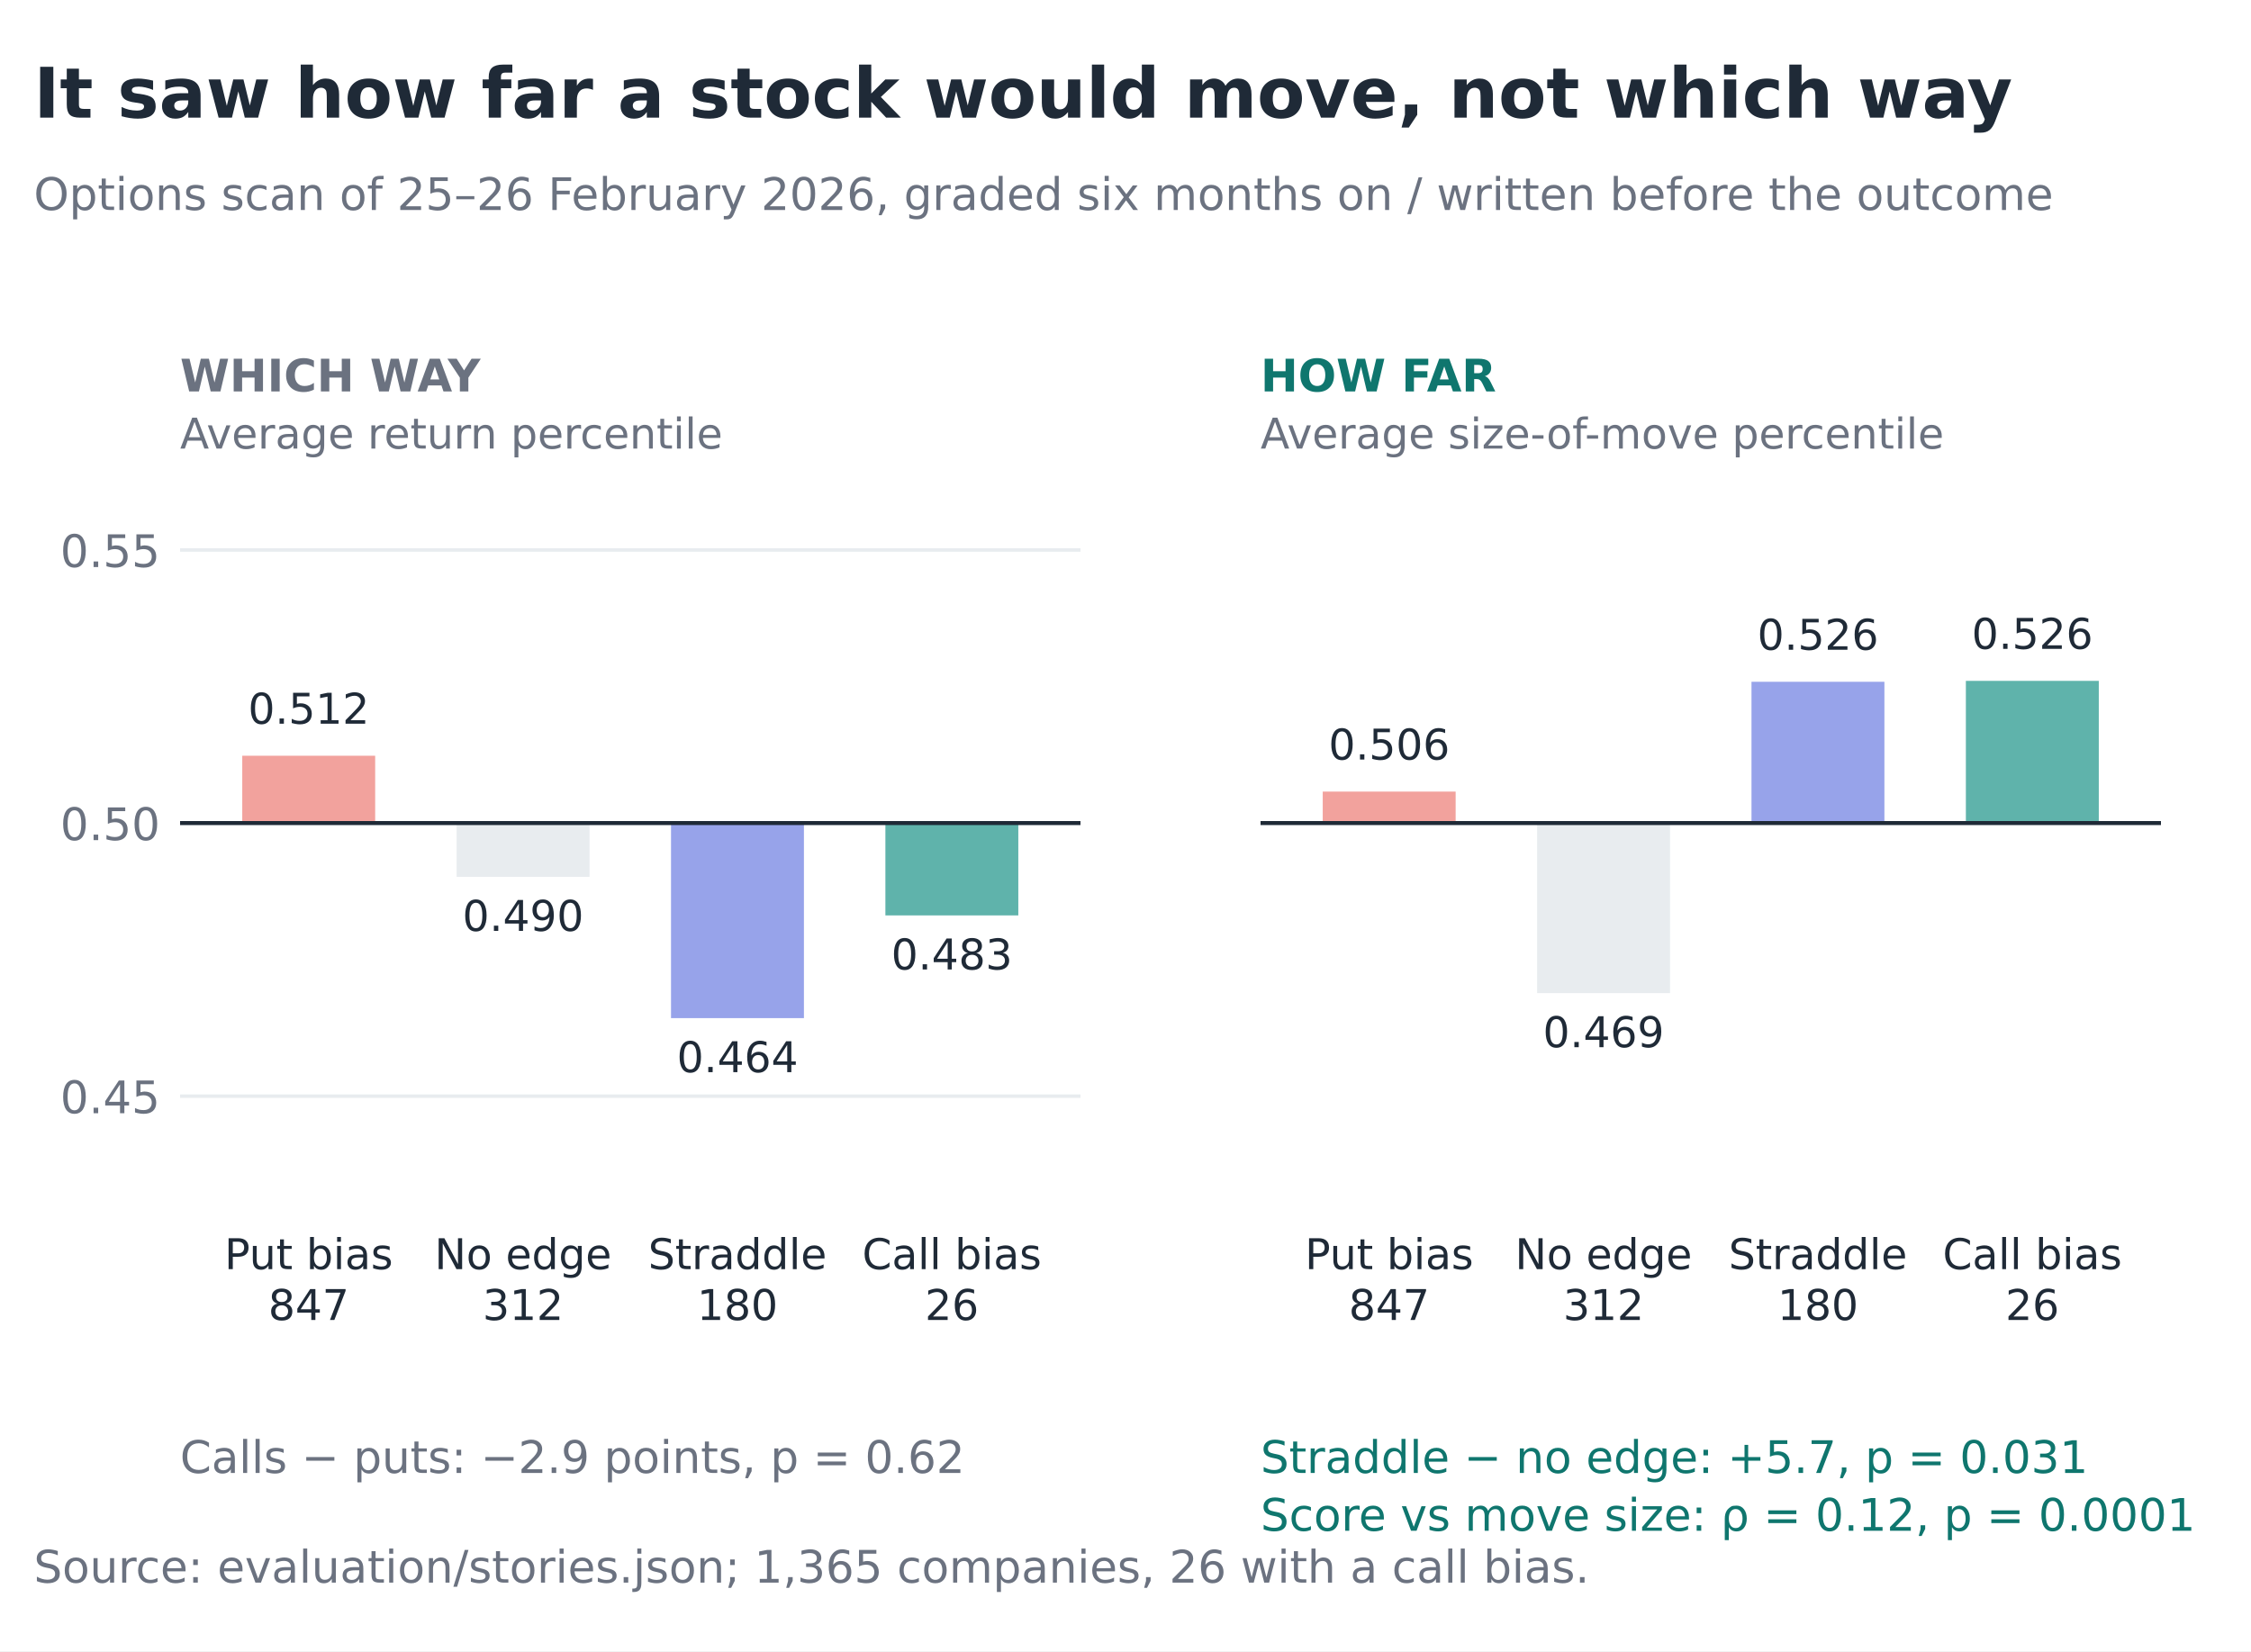
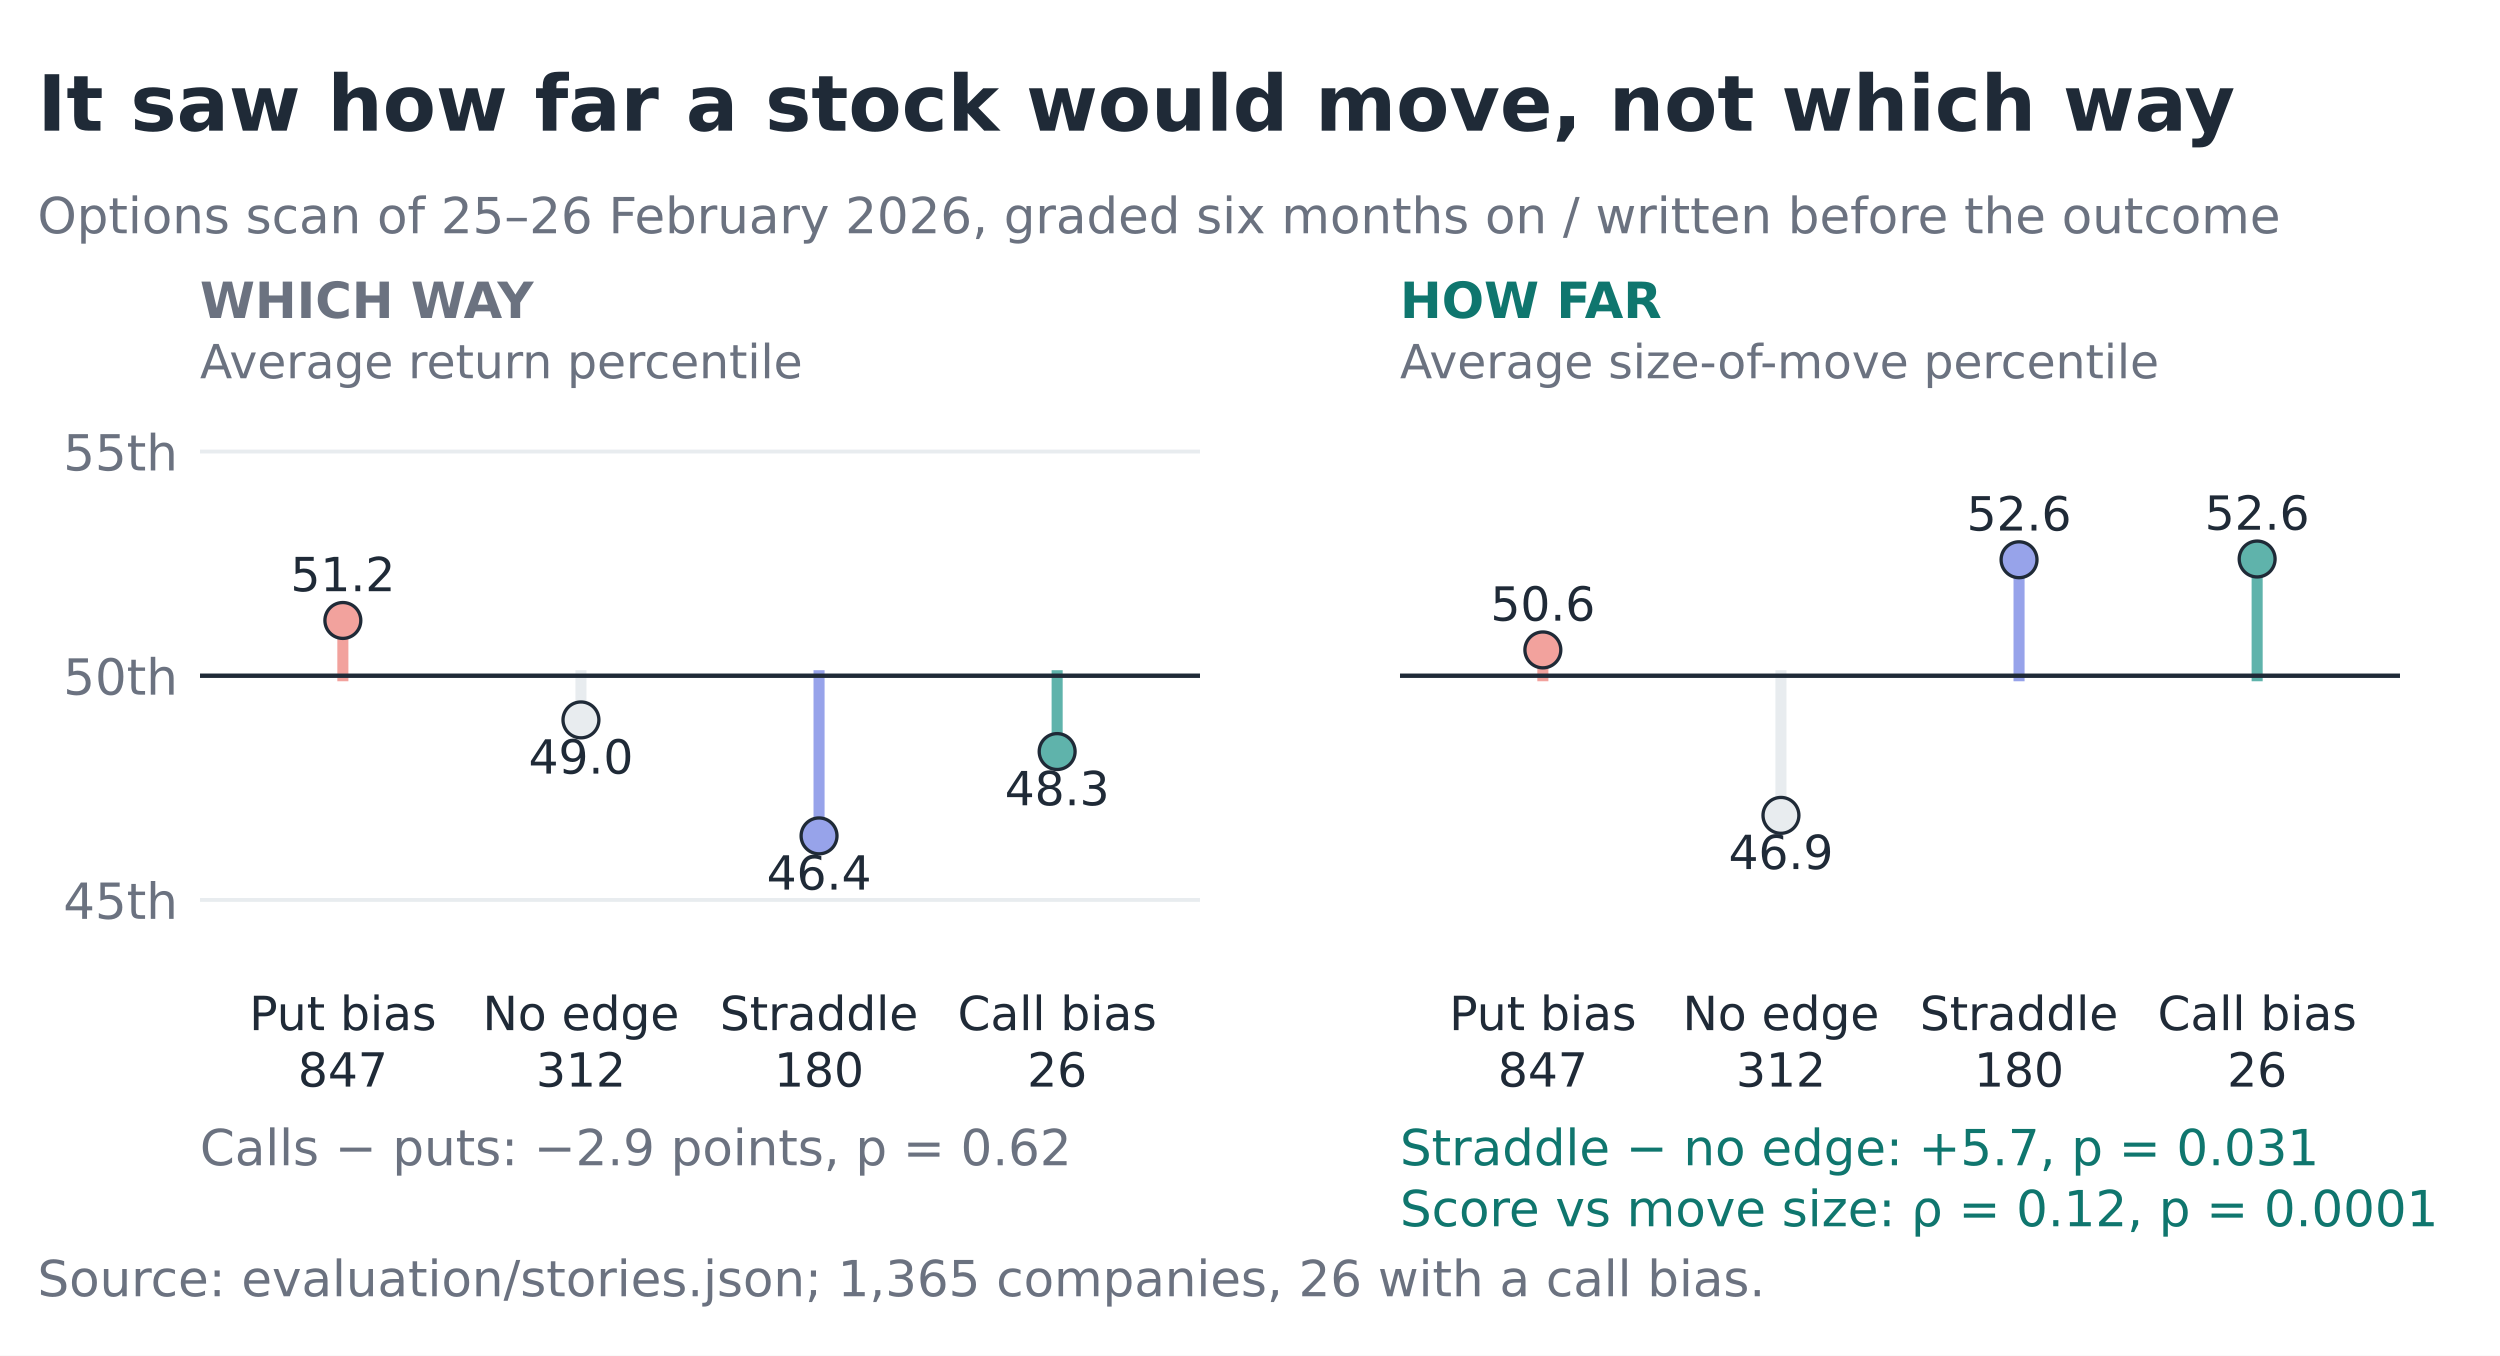
- <svg xmlns="http://www.w3.org/2000/svg" width="451.44pt" height="331.2pt" viewBox="0 0 451.44 331.2" version="1.1">
+ <svg xmlns="http://www.w3.org/2000/svg" xmlns:xlink="http://www.w3.org/1999/xlink" width="451.44pt" height="244.8pt" viewBox="0 0 451.44 244.8" version="1.1">
  <defs>
    <style type="text/css">*{stroke-linejoin: round; stroke-linecap: butt}</style>
  </defs>
  <g id="figure_1">
    <g id="patch_1">
-       <path d="M 0 331.2  L 451.44 331.2  L 451.44 0  L 0 0  z " style="fill: #ffffff" />
+       <path d="M 0 244.8  L 451.44 244.8  L 451.44 0  L 0 0  z " style="fill: #ffffff" />
    </g>
    <g id="axes_1">
      <g id="text_1">
        <text style="font-weight: 700; font-size: 14px; font-family: 'DejaVu Sans'; text-anchor: start; fill: #1f2a37" x="6.772" y="23.598" transform="rotate(-0 6.7716 23.59781)">It saw how far a stock would move, not which way</text>
      </g>
      <g id="text_2">
        <text style="font-size: 9px; font-family: 'DejaVu Sans'; text-anchor: start; fill: #6b7280" x="6.772" y="42.119" transform="rotate(-0 6.7716 42.11859)">Options scan of 25–26 February 2026, graded six months on  /  written before the outcome</text>
      </g>
      <g id="text_3">
-         <text style="font-weight: 700; font-size: 9px; font-family: 'DejaVu Sans'; text-anchor: start; fill: #6b7280" x="36.115" y="78.514" transform="rotate(-0 36.1152 78.51389)">WHICH WAY</text>
+         <text style="font-weight: 700; font-size: 9px; font-family: 'DejaVu Sans'; text-anchor: start; fill: #6b7280" x="36.115" y="57.418" transform="rotate(-0 36.1152 57.41789)">WHICH WAY</text>
      </g>
      <g id="text_4">
-         <text style="font-size: 8.5px; font-family: 'DejaVu Sans'; text-anchor: start; fill: #6b7280" x="36.115" y="89.976" transform="rotate(-0 36.1152 89.97634)">Average return percentile</text>
+         <text style="font-size: 8.5px; font-family: 'DejaVu Sans'; text-anchor: start; fill: #6b7280" x="36.115" y="68.304" transform="rotate(-0 36.1152 68.30434)">Average return percentile</text>
      </g>
      <g id="text_5">
-         <text style="font-weight: 700; font-size: 9px; font-family: 'DejaVu Sans'; text-anchor: start; fill: #0f766e" x="252.806" y="78.514" transform="rotate(-0 252.8064 78.51389)">HOW FAR</text>
+         <text style="font-weight: 700; font-size: 9px; font-family: 'DejaVu Sans'; text-anchor: start; fill: #0f766e" x="252.806" y="57.418" transform="rotate(-0 252.8064 57.41789)">HOW FAR</text>
      </g>
      <g id="text_6">
-         <text style="font-size: 8.5px; font-family: 'DejaVu Sans'; text-anchor: start; fill: #6b7280" x="252.806" y="89.976" transform="rotate(-0 252.8064 89.97634)">Average size-of-move percentile</text>
+         <text style="font-size: 8.5px; font-family: 'DejaVu Sans'; text-anchor: start; fill: #6b7280" x="252.806" y="68.304" transform="rotate(-0 252.8064 68.30434)">Average size-of-move percentile</text>
      </g>
      <g id="text_7">
-         <text style="font-size: 9px; font-family: 'DejaVu Sans'; text-anchor: start; fill: #6b7280" x="36.115" y="295.45" transform="rotate(-0 36.1152 295.4502)">Calls − puts: −2.9 points, p = 0.62</text>
+         <text style="font-size: 9px; font-family: 'DejaVu Sans'; text-anchor: start; fill: #6b7280" x="36.115" y="210.418" transform="rotate(-0 36.1152 210.4182)">Calls − puts: −2.9 points, p = 0.62</text>
      </g>
      <g id="text_8">
-         <text style="font-size: 9px; font-family: 'DejaVu Sans'; text-anchor: start; fill: #0f766e" x="252.806" y="295.45" transform="rotate(-0 252.8064 295.4502)">Straddle − no edge: +5.7, p = 0.031</text>
+         <text style="font-size: 9px; font-family: 'DejaVu Sans'; text-anchor: start; fill: #0f766e" x="252.806" y="210.418" transform="rotate(-0 252.8064 210.4182)">Straddle − no edge: +5.7, p = 0.031</text>
      </g>
      <g id="text_9">
-         <text style="font-size: 9px; font-family: 'DejaVu Sans'; text-anchor: start; fill: #0f766e" x="252.806" y="307.042" transform="rotate(-0 252.8064 307.0422)">Score vs move size: ρ = 0.12, p = 0.0001</text>
+         <text style="font-size: 9px; font-family: 'DejaVu Sans'; text-anchor: start; fill: #0f766e" x="252.806" y="221.434" transform="rotate(-0 252.8064 221.4342)">Score vs move size: ρ = 0.12, p = 0.0001</text>
      </g>
      <g id="text_10">
-         <text style="font-size: 9px; font-family: 'DejaVu Sans'; text-anchor: start; fill: #6b7280" x="6.772" y="317.446" transform="rotate(-0 6.7716 317.4459)">Source: evaluation/stories.json; 1,365 companies, 26 with a call bias.</text>
+         <text style="font-size: 9px; font-family: 'DejaVu Sans'; text-anchor: start; fill: #6b7280" x="6.772" y="234.07" transform="rotate(-0 6.7716 234.0699)">Source: evaluation/stories.json; 1,365 companies, 26 with a call bias.</text>
      </g>
    </g>
    <g id="axes_2">
      <g id="patch_2">
-         <path d="M 36.115 241.776  L 216.691 241.776  L 216.691 99.36  L 36.115 99.36  z " style="fill: #ffffff" />
+         <path d="M 36.115 178.704  L 216.691 178.704  L 216.691 73.44  L 36.115 73.44  z " style="fill: #ffffff" />
      </g>
      <g id="matplotlib.axis_1" />
      <g id="matplotlib.axis_2">
        <g id="ytick_1">
          <g id="line2d_1">
-             <path d="M 36.115 219.866  L 216.691 219.866  " clip-path="url(#p2cfe49f7fa)" style="fill: none; stroke: #e8ecef; stroke-width: 0.7; stroke-linecap: square" />
+             <path d="M 36.115 162.51  L 216.691 162.51  " clip-path="url(#p9e91eb3884)" style="fill: none; stroke: #e8ecef; stroke-width: 0.7; stroke-linecap: square" />
          </g>
          <g id="line2d_2" />
          <g id="text_11">
-             <text style="font-size: 9px; font-family: 'DejaVu Sans'; text-anchor: end; fill: #6b7280" x="32.115" y="223.285" transform="rotate(-0 32.1152 223.2848)">0.45</text>
+             <text style="font-size: 9px; font-family: 'DejaVu Sans'; text-anchor: end; fill: #6b7280" x="32.115" y="165.929" transform="rotate(-0 32.1152 165.9288)">45th</text>
          </g>
        </g>
        <g id="ytick_2">
          <g id="line2d_3">
-             <path d="M 36.115 165.09  L 216.691 165.09  " clip-path="url(#p2cfe49f7fa)" style="fill: none; stroke: #e8ecef; stroke-width: 0.7; stroke-linecap: square" />
+             <path d="M 36.115 122.023  L 216.691 122.023  " clip-path="url(#p9e91eb3884)" style="fill: none; stroke: #e8ecef; stroke-width: 0.7; stroke-linecap: square" />
          </g>
          <g id="line2d_4" />
          <g id="text_12">
-             <text style="font-size: 9px; font-family: 'DejaVu Sans'; text-anchor: end; fill: #6b7280" x="32.115" y="168.509" transform="rotate(-0 32.1152 168.5094)">0.50</text>
+             <text style="font-size: 9px; font-family: 'DejaVu Sans'; text-anchor: end; fill: #6b7280" x="32.115" y="125.443" transform="rotate(-0 32.1152 125.4427)">50th</text>
          </g>
        </g>
        <g id="ytick_3">
          <g id="line2d_5">
-             <path d="M 36.115 110.315  L 216.691 110.315  " clip-path="url(#p2cfe49f7fa)" style="fill: none; stroke: #e8ecef; stroke-width: 0.7; stroke-linecap: square" />
+             <path d="M 36.115 81.537  L 216.691 81.537  " clip-path="url(#p9e91eb3884)" style="fill: none; stroke: #e8ecef; stroke-width: 0.7; stroke-linecap: square" />
          </g>
          <g id="line2d_6" />
          <g id="text_13">
-             <text style="font-size: 9px; font-family: 'DejaVu Sans'; text-anchor: end; fill: #6b7280" x="32.115" y="113.734" transform="rotate(-0 32.1152 113.734)">0.55</text>
-           </g>
-         </g>
-       </g>
+             <text style="font-size: 9px; font-family: 'DejaVu Sans'; text-anchor: end; fill: #6b7280" x="32.115" y="84.957" transform="rotate(-0 32.1152 84.95653)">55th</text>
+           </g>
+         </g>
+       </g>
+       <g id="line2d_7">
+         <path d="M 61.912 122.023  L 61.912 112.042  " clip-path="url(#p9e91eb3884)" style="fill: none; stroke: #f2a29d; stroke-width: 2; stroke-linecap: square" />
+       </g>
+       <g id="line2d_8">
+         <path d="M 104.906 122.023  L 104.906 129.997  " clip-path="url(#p9e91eb3884)" style="fill: none; stroke: #e8ecef; stroke-width: 2; stroke-linecap: square" />
+       </g>
+       <g id="line2d_9">
+         <path d="M 147.9 122.023  L 147.9 150.942  " clip-path="url(#p9e91eb3884)" style="fill: none; stroke: #97a3ea; stroke-width: 2; stroke-linecap: square" />
+       </g>
+       <g id="line2d_10">
+         <path d="M 190.895 122.023  L 190.895 135.713  " clip-path="url(#p9e91eb3884)" style="fill: none; stroke: #5fb3ab; stroke-width: 2; stroke-linecap: square" />
+       </g>
+       <g id="line2d_11">
+         <path d="M 36.115 122.023  L 216.691 122.023  " clip-path="url(#p9e91eb3884)" style="fill: none; stroke: #1f2a37; stroke-width: 0.8; stroke-linecap: square" />
+       </g>
+       <g id="PathCollection_1">
+         <defs>
+           <path id="ma2f58c6b7e" d="M 0 3.24  C 0.859 3.24 1.684 2.899 2.291 2.291  C 2.899 1.684 3.24 0.859 3.24 0  C 3.24 -0.859 2.899 -1.684 2.291 -2.291  C 1.684 -2.899 0.859 -3.24 0 -3.24  C -0.859 -3.24 -1.684 -2.899 -2.291 -2.291  C -2.899 -1.684 -3.24 -0.859 -3.24 0  C -3.24 0.859 -2.899 1.684 -2.291 2.291  C -1.684 2.899 -0.859 3.24 0 3.24  z " style="stroke: #1f2a37; stroke-width: 0.6" />
+         </defs>
+         <g clip-path="url(#p9e91eb3884)">
+           <use xlink:href="#ma2f58c6b7e" x="61.912" y="112.042" style="fill: #f2a29d; stroke: #1f2a37; stroke-width: 0.6" />
+         </g>
+       </g>
+       <g id="text_14">
+         <text style="font-size: 8.5px; font-family: 'DejaVu Sans'; text-anchor: middle; fill: #1f2a37" x="61.912" y="106.761" transform="rotate(-0 61.91177 106.7613)">51.2</text>
+       </g>
+       <g id="text_15">
+         <text style="font-size: 8.5px; font-family: 'DejaVu Sans'; fill: #1f2a37" transform="translate(45.01603 186.0135)">Put bias</text>
+         <text style="font-size: 8.5px; font-family: 'DejaVu Sans'; fill: #1f2a37" transform="translate(53.79958 196.2152)">847</text>
+       </g>
+       <g id="PathCollection_2">
+         <defs>
+           <path id="m7eb54db0cc" d="M 0 3.24  C 0.859 3.24 1.684 2.899 2.291 2.291  C 2.899 1.684 3.24 0.859 3.24 0  C 3.24 -0.859 2.899 -1.684 2.291 -2.291  C 1.684 -2.899 0.859 -3.24 0 -3.24  C -0.859 -3.24 -1.684 -2.899 -2.291 -2.291  C -2.899 -1.684 -3.24 -0.859 -3.24 0  C -3.24 0.859 -2.899 1.684 -2.291 2.291  C -1.684 2.899 -0.859 3.24 0 3.24  z " style="stroke: #1f2a37; stroke-width: 0.6" />
+         </defs>
+         <g clip-path="url(#p9e91eb3884)">
+           <use xlink:href="#m7eb54db0cc" x="104.906" y="129.997" style="fill: #e8ecef; stroke: #1f2a37; stroke-width: 0.6" />
+         </g>
+       </g>
+       <g id="text_16">
+         <text style="font-size: 8.5px; font-family: 'DejaVu Sans'; text-anchor: middle; fill: #1f2a37" x="104.906" y="139.694" transform="rotate(-0 104.9061 139.6943)">49.0</text>
+       </g>
+       <g id="text_17">
+         <text style="font-size: 8.5px; font-family: 'DejaVu Sans'; fill: #1f2a37" transform="translate(87.14903 186.0135)">No edge</text>
+         <text style="font-size: 8.5px; font-family: 'DejaVu Sans'; fill: #1f2a37" transform="translate(96.79387 196.2152)">312</text>
+       </g>
+       <g id="PathCollection_3">
+         <defs>
+           <path id="m23a1bed216" d="M 0 3.24  C 0.859 3.24 1.684 2.899 2.291 2.291  C 2.899 1.684 3.24 0.859 3.24 0  C 3.24 -0.859 2.899 -1.684 2.291 -2.291  C 1.684 -2.899 0.859 -3.24 0 -3.24  C -0.859 -3.24 -1.684 -2.899 -2.291 -2.291  C -2.899 -1.684 -3.24 -0.859 -3.24 0  C -3.24 0.859 -2.899 1.684 -2.291 2.291  C -1.684 2.899 -0.859 3.24 0 3.24  z " style="stroke: #1f2a37; stroke-width: 0.6" />
+         </defs>
+         <g clip-path="url(#p9e91eb3884)">
+           <use xlink:href="#m23a1bed216" x="147.9" y="150.942" style="fill: #97a3ea; stroke: #1f2a37; stroke-width: 0.6" />
+         </g>
+       </g>
+       <g id="text_18">
+         <text style="font-size: 8.5px; font-family: 'DejaVu Sans'; text-anchor: middle; fill: #1f2a37" x="147.9" y="160.639" transform="rotate(-0 147.9003 160.639)">46.4</text>
+       </g>
+       <g id="text_19">
+         <text style="font-size: 8.5px; font-family: 'DejaVu Sans'; fill: #1f2a37" transform="translate(129.9926 186.0135)">Straddle</text>
+         <text style="font-size: 8.5px; font-family: 'DejaVu Sans'; fill: #1f2a37" transform="translate(139.7882 196.2152)">180</text>
+       </g>
+       <g id="PathCollection_4">
+         <defs>
+           <path id="mc13d59e271" d="M 0 3.24  C 0.859 3.24 1.684 2.899 2.291 2.291  C 2.899 1.684 3.24 0.859 3.24 0  C 3.24 -0.859 2.899 -1.684 2.291 -2.291  C 1.684 -2.899 0.859 -3.24 0 -3.24  C -0.859 -3.24 -1.684 -2.899 -2.291 -2.291  C -2.899 -1.684 -3.24 -0.859 -3.24 0  C -3.24 0.859 -2.899 1.684 -2.291 2.291  C -1.684 2.899 -0.859 3.24 0 3.24  z " style="stroke: #1f2a37; stroke-width: 0.6" />
+         </defs>
+         <g clip-path="url(#p9e91eb3884)">
+           <use xlink:href="#mc13d59e271" x="190.895" y="135.713" style="fill: #5fb3ab; stroke: #1f2a37; stroke-width: 0.6" />
+         </g>
+       </g>
+       <g id="text_20">
+         <text style="font-size: 8.5px; font-family: 'DejaVu Sans'; text-anchor: middle; fill: #1f2a37" x="190.895" y="145.41" transform="rotate(-0 190.8946 145.4096)">48.3</text>
+       </g>
+       <g id="text_21">
+         <text style="font-size: 8.5px; font-family: 'DejaVu Sans'; fill: #1f2a37" transform="translate(172.9131 186.0135)">Call bias</text>
+         <text style="font-size: 8.5px; font-family: 'DejaVu Sans'; fill: #1f2a37" transform="translate(185.4865 196.2152)">26</text>
+       </g>
+     </g>
+     <g id="axes_3">
      <g id="patch_3">
-         <path d="M 48.584 165.09  L 75.24 165.09  L 75.24 151.587  L 48.584 151.587  z " clip-path="url(#p2cfe49f7fa)" style="fill: #f2a29d" />
-       </g>
-       <g id="patch_4">
-         <path d="M 91.578 165.09  L 118.234 165.09  L 118.234 175.879  L 91.578 175.879  z " clip-path="url(#p2cfe49f7fa)" style="fill: #e8ecef" />
-       </g>
-       <g id="patch_5">
-         <path d="M 134.572 165.09  L 161.229 165.09  L 161.229 204.216  L 134.572 204.216  z " clip-path="url(#p2cfe49f7fa)" style="fill: #97a3ea" />
-       </g>
-       <g id="patch_6">
-         <path d="M 177.566 165.09  L 204.223 165.09  L 204.223 183.611  L 177.566 183.611  z " clip-path="url(#p2cfe49f7fa)" style="fill: #5fb3ab" />
-       </g>
-       <g id="line2d_7">
-         <path d="M 36.115 165.09  L 216.691 165.09  " clip-path="url(#p2cfe49f7fa)" style="fill: none; stroke: #1f2a37; stroke-width: 0.8; stroke-linecap: square" />
-       </g>
-       <g id="text_14">
-         <text style="font-size: 8.5px; font-family: 'DejaVu Sans'; text-anchor: middle; fill: #1f2a37" x="61.912" y="145.163" transform="rotate(-0 61.91177 145.1625)">0.512</text>
-       </g>
-       <g id="text_15">
-         <text style="font-size: 8.5px; font-family: 'DejaVu Sans'; fill: #1f2a37" transform="translate(45.01603 254.563)">Put bias</text>
-         <text style="font-size: 8.5px; font-family: 'DejaVu Sans'; fill: #1f2a37" transform="translate(53.79958 264.7647)">847</text>
-       </g>
-       <g id="text_16">
-         <text style="font-size: 8.5px; font-family: 'DejaVu Sans'; text-anchor: middle; fill: #1f2a37" x="104.906" y="186.719" transform="rotate(-0 104.9061 186.7189)">0.490</text>
-       </g>
-       <g id="text_17">
-         <text style="font-size: 8.5px; font-family: 'DejaVu Sans'; fill: #1f2a37" transform="translate(87.14903 254.563)">No edge</text>
-         <text style="font-size: 8.5px; font-family: 'DejaVu Sans'; fill: #1f2a37" transform="translate(96.79387 264.7647)">312</text>
-       </g>
-       <g id="text_18">
-         <text style="font-size: 8.5px; font-family: 'DejaVu Sans'; text-anchor: middle; fill: #1f2a37" x="147.9" y="215.056" transform="rotate(-0 147.9003 215.0558)">0.464</text>
-       </g>
-       <g id="text_19">
-         <text style="font-size: 8.5px; font-family: 'DejaVu Sans'; fill: #1f2a37" transform="translate(129.9926 254.563)">Straddle</text>
-         <text style="font-size: 8.5px; font-family: 'DejaVu Sans'; fill: #1f2a37" transform="translate(139.7882 264.7647)">180</text>
-       </g>
-       <g id="text_20">
-         <text style="font-size: 8.5px; font-family: 'DejaVu Sans'; text-anchor: middle; fill: #1f2a37" x="190.895" y="194.451" transform="rotate(-0 190.8946 194.4513)">0.483</text>
-       </g>
-       <g id="text_21">
-         <text style="font-size: 8.5px; font-family: 'DejaVu Sans'; fill: #1f2a37" transform="translate(172.9131 254.563)">Call bias</text>
-         <text style="font-size: 8.5px; font-family: 'DejaVu Sans'; fill: #1f2a37" transform="translate(185.4865 264.7647)">26</text>
-       </g>
-     </g>
-     <g id="axes_3">
-       <g id="patch_7">
-         <path d="M 252.806 241.776  L 433.382 241.776  L 433.382 99.36  L 252.806 99.36  z " style="fill: #ffffff" />
+         <path d="M 252.806 178.704  L 433.382 178.704  L 433.382 73.44  L 252.806 73.44  z " style="fill: #ffffff" />
      </g>
      <g id="matplotlib.axis_3" />
      <g id="matplotlib.axis_4" />
-       <g id="patch_8">
-         <path d="M 265.275 165.09  L 291.931 165.09  L 291.931 158.777  L 265.275 158.777  z " clip-path="url(#p98b8193569)" style="fill: #f2a29d" />
-       </g>
-       <g id="patch_9">
-         <path d="M 308.269 165.09  L 334.925 165.09  L 334.925 199.202  L 308.269 199.202  z " clip-path="url(#p98b8193569)" style="fill: #e8ecef" />
-       </g>
-       <g id="patch_10">
-         <path d="M 351.263 165.09  L 377.92 165.09  L 377.92 136.751  L 351.263 136.751  z " clip-path="url(#p98b8193569)" style="fill: #97a3ea" />
-       </g>
-       <g id="patch_11">
-         <path d="M 394.258 165.09  L 420.914 165.09  L 420.914 136.568  L 394.258 136.568  z " clip-path="url(#p98b8193569)" style="fill: #5fb3ab" />
-       </g>
-       <g id="line2d_8">
-         <path d="M 252.806 165.09  L 433.382 165.09  " clip-path="url(#p98b8193569)" style="fill: none; stroke: #1f2a37; stroke-width: 0.8; stroke-linecap: square" />
+       <g id="line2d_12">
+         <path d="M 278.603 122.023  L 278.603 117.357  " clip-path="url(#p002938a043)" style="fill: none; stroke: #f2a29d; stroke-width: 2; stroke-linecap: square" />
+       </g>
+       <g id="line2d_13">
+         <path d="M 321.597 122.023  L 321.597 147.236  " clip-path="url(#p002938a043)" style="fill: none; stroke: #e8ecef; stroke-width: 2; stroke-linecap: square" />
+       </g>
+       <g id="line2d_14">
+         <path d="M 364.592 122.023  L 364.592 101.077  " clip-path="url(#p002938a043)" style="fill: none; stroke: #97a3ea; stroke-width: 2; stroke-linecap: square" />
+       </g>
+       <g id="line2d_15">
+         <path d="M 407.586 122.023  L 407.586 100.942  " clip-path="url(#p002938a043)" style="fill: none; stroke: #5fb3ab; stroke-width: 2; stroke-linecap: square" />
+       </g>
+       <g id="line2d_16">
+         <path d="M 252.806 122.023  L 433.382 122.023  " clip-path="url(#p002938a043)" style="fill: none; stroke: #1f2a37; stroke-width: 0.8; stroke-linecap: square" />
+       </g>
+       <g id="PathCollection_5">
+         <g clip-path="url(#p002938a043)">
+           <use xlink:href="#ma2f58c6b7e" x="278.603" y="117.357" style="fill: #f2a29d; stroke: #1f2a37; stroke-width: 0.6" />
+         </g>
      </g>
      <g id="text_22">
-         <text style="font-size: 8.5px; font-family: 'DejaVu Sans'; text-anchor: middle; fill: #1f2a37" x="278.603" y="152.352" transform="rotate(-0 278.603 152.3525)">0.506</text>
+         <text style="font-size: 8.5px; font-family: 'DejaVu Sans'; text-anchor: middle; fill: #1f2a37" x="278.603" y="112.076" transform="rotate(-0 278.603 112.0757)">50.6</text>
      </g>
      <g id="text_23">
-         <text style="font-size: 8.5px; font-family: 'DejaVu Sans'; fill: #1f2a37" transform="translate(261.7072 254.563)">Put bias</text>
-         <text style="font-size: 8.5px; font-family: 'DejaVu Sans'; fill: #1f2a37" transform="translate(270.4908 264.7647)">847</text>
+         <text style="font-size: 8.5px; font-family: 'DejaVu Sans'; fill: #1f2a37" transform="translate(261.7072 186.0135)">Put bias</text>
+         <text style="font-size: 8.5px; font-family: 'DejaVu Sans'; fill: #1f2a37" transform="translate(270.4908 196.2152)">847</text>
+       </g>
+       <g id="PathCollection_6">
+         <g clip-path="url(#p002938a043)">
+           <use xlink:href="#m7eb54db0cc" x="321.597" y="147.236" style="fill: #e8ecef; stroke: #1f2a37; stroke-width: 0.6" />
+         </g>
      </g>
      <g id="text_24">
-         <text style="font-size: 8.5px; font-family: 'DejaVu Sans'; text-anchor: middle; fill: #1f2a37" x="321.597" y="210.042" transform="rotate(-0 321.5973 210.0423)">0.469</text>
+         <text style="font-size: 8.5px; font-family: 'DejaVu Sans'; text-anchor: middle; fill: #1f2a37" x="321.597" y="156.933" transform="rotate(-0 321.5973 156.9333)">46.9</text>
      </g>
      <g id="text_25">
-         <text style="font-size: 8.5px; font-family: 'DejaVu Sans'; fill: #1f2a37" transform="translate(303.8402 254.563)">No edge</text>
-         <text style="font-size: 8.5px; font-family: 'DejaVu Sans'; fill: #1f2a37" transform="translate(313.4851 264.7647)">312</text>
+         <text style="font-size: 8.5px; font-family: 'DejaVu Sans'; fill: #1f2a37" transform="translate(303.8402 186.0135)">No edge</text>
+         <text style="font-size: 8.5px; font-family: 'DejaVu Sans'; fill: #1f2a37" transform="translate(313.4851 196.2152)">312</text>
+       </g>
+       <g id="PathCollection_7">
+         <g clip-path="url(#p002938a043)">
+           <use xlink:href="#m23a1bed216" x="364.592" y="101.077" style="fill: #97a3ea; stroke: #1f2a37; stroke-width: 0.6" />
+         </g>
      </g>
      <g id="text_26">
-         <text style="font-size: 8.5px; font-family: 'DejaVu Sans'; text-anchor: middle; fill: #1f2a37" x="364.592" y="130.327" transform="rotate(-0 364.5915 130.3268)">0.526</text>
+         <text style="font-size: 8.5px; font-family: 'DejaVu Sans'; text-anchor: middle; fill: #1f2a37" x="364.592" y="95.796" transform="rotate(-0 364.5915 95.79582)">52.6</text>
      </g>
      <g id="text_27">
-         <text style="font-size: 8.5px; font-family: 'DejaVu Sans'; fill: #1f2a37" transform="translate(346.6838 254.563)">Straddle</text>
-         <text style="font-size: 8.5px; font-family: 'DejaVu Sans'; fill: #1f2a37" transform="translate(356.4794 264.7647)">180</text>
+         <text style="font-size: 8.5px; font-family: 'DejaVu Sans'; fill: #1f2a37" transform="translate(346.6838 186.0135)">Straddle</text>
+         <text style="font-size: 8.5px; font-family: 'DejaVu Sans'; fill: #1f2a37" transform="translate(356.4794 196.2152)">180</text>
+       </g>
+       <g id="PathCollection_8">
+         <g clip-path="url(#p002938a043)">
+           <use xlink:href="#mc13d59e271" x="407.586" y="100.942" style="fill: #5fb3ab; stroke: #1f2a37; stroke-width: 0.6" />
+         </g>
      </g>
      <g id="text_28">
-         <text style="font-size: 8.5px; font-family: 'DejaVu Sans'; text-anchor: middle; fill: #1f2a37" x="407.586" y="130.144" transform="rotate(-0 407.5858 130.1443)">0.526</text>
+         <text style="font-size: 8.5px; font-family: 'DejaVu Sans'; text-anchor: middle; fill: #1f2a37" x="407.586" y="95.661" transform="rotate(-0 407.5858 95.66095)">52.6</text>
      </g>
      <g id="text_29">
-         <text style="font-size: 8.5px; font-family: 'DejaVu Sans'; fill: #1f2a37" transform="translate(389.6043 254.563)">Call bias</text>
-         <text style="font-size: 8.5px; font-family: 'DejaVu Sans'; fill: #1f2a37" transform="translate(402.1777 264.7647)">26</text>
+         <text style="font-size: 8.5px; font-family: 'DejaVu Sans'; fill: #1f2a37" transform="translate(389.6043 186.0135)">Call bias</text>
+         <text style="font-size: 8.5px; font-family: 'DejaVu Sans'; fill: #1f2a37" transform="translate(402.1777 196.2152)">26</text>
      </g>
    </g>
  </g>
  <defs>
-     <clipPath id="p2cfe49f7fa">
-       <rect x="36.115" y="99.36" width="180.576" height="142.416" />
+     <clipPath id="p9e91eb3884">
+       <rect x="36.115" y="73.44" width="180.576" height="105.264" />
    </clipPath>
-     <clipPath id="p98b8193569">
-       <rect x="252.806" y="99.36" width="180.576" height="142.416" />
+     <clipPath id="p002938a043">
+       <rect x="252.806" y="73.44" width="180.576" height="105.264" />
    </clipPath>
  </defs>
</svg>
